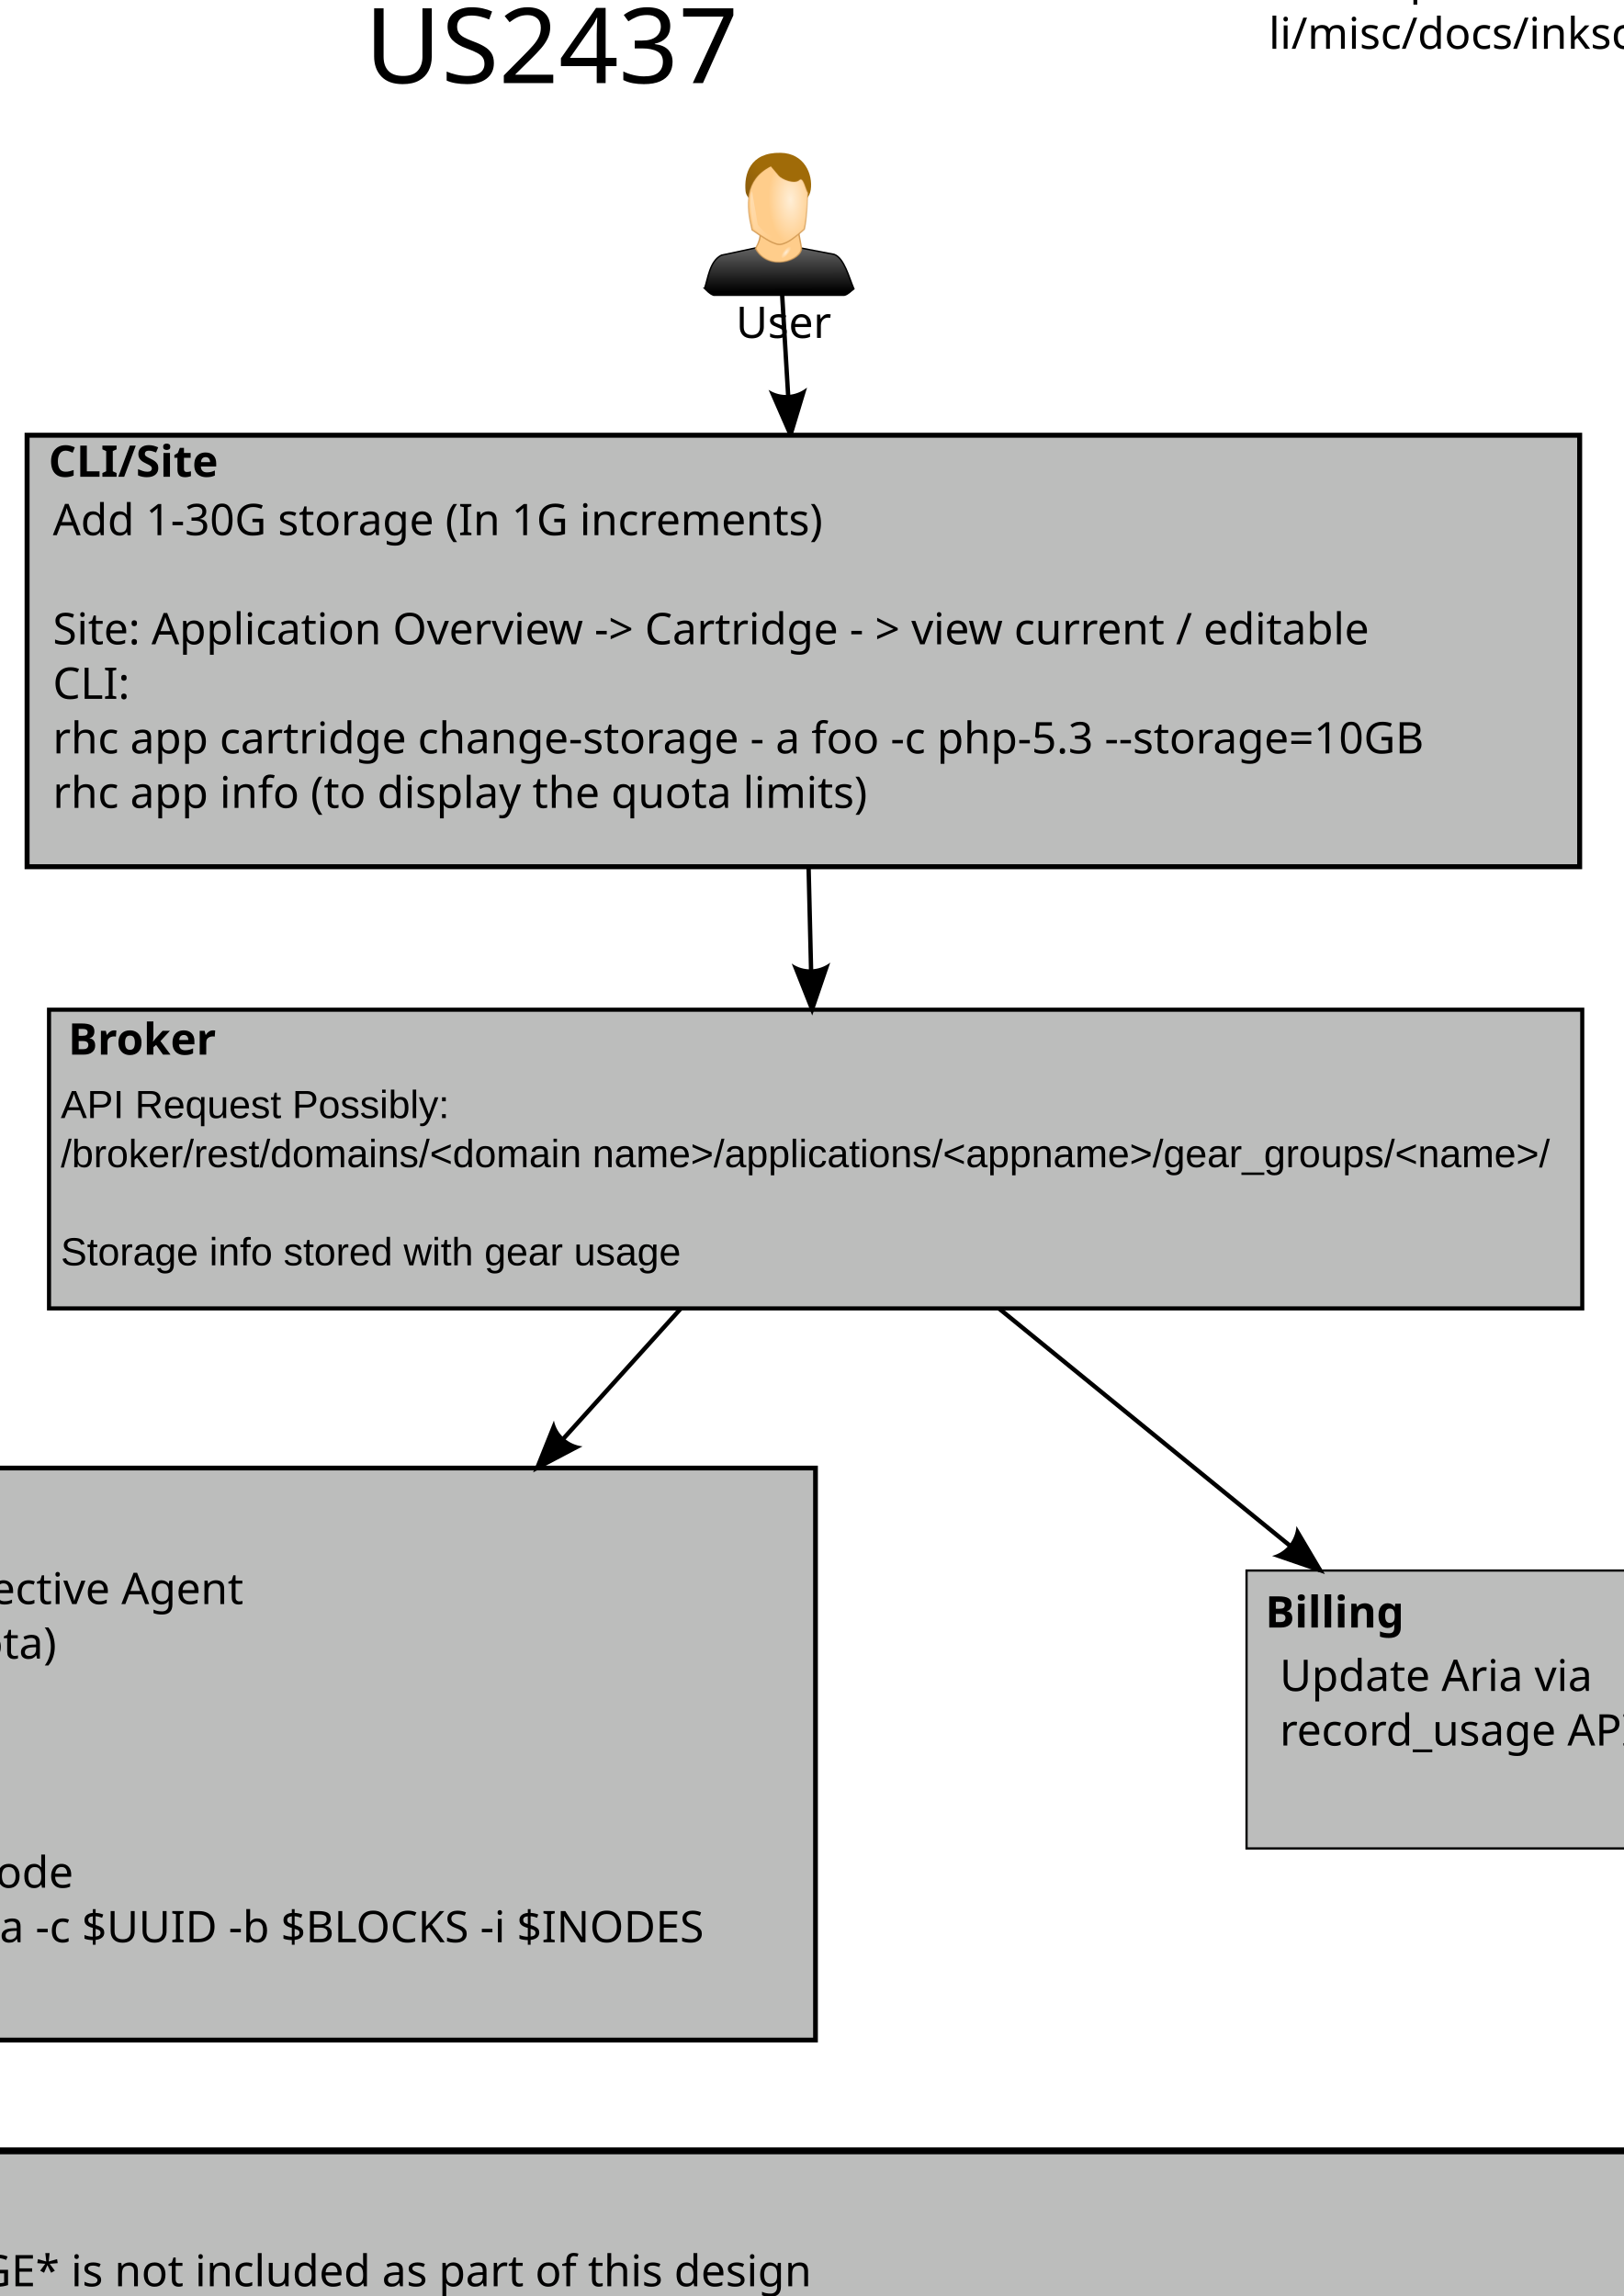
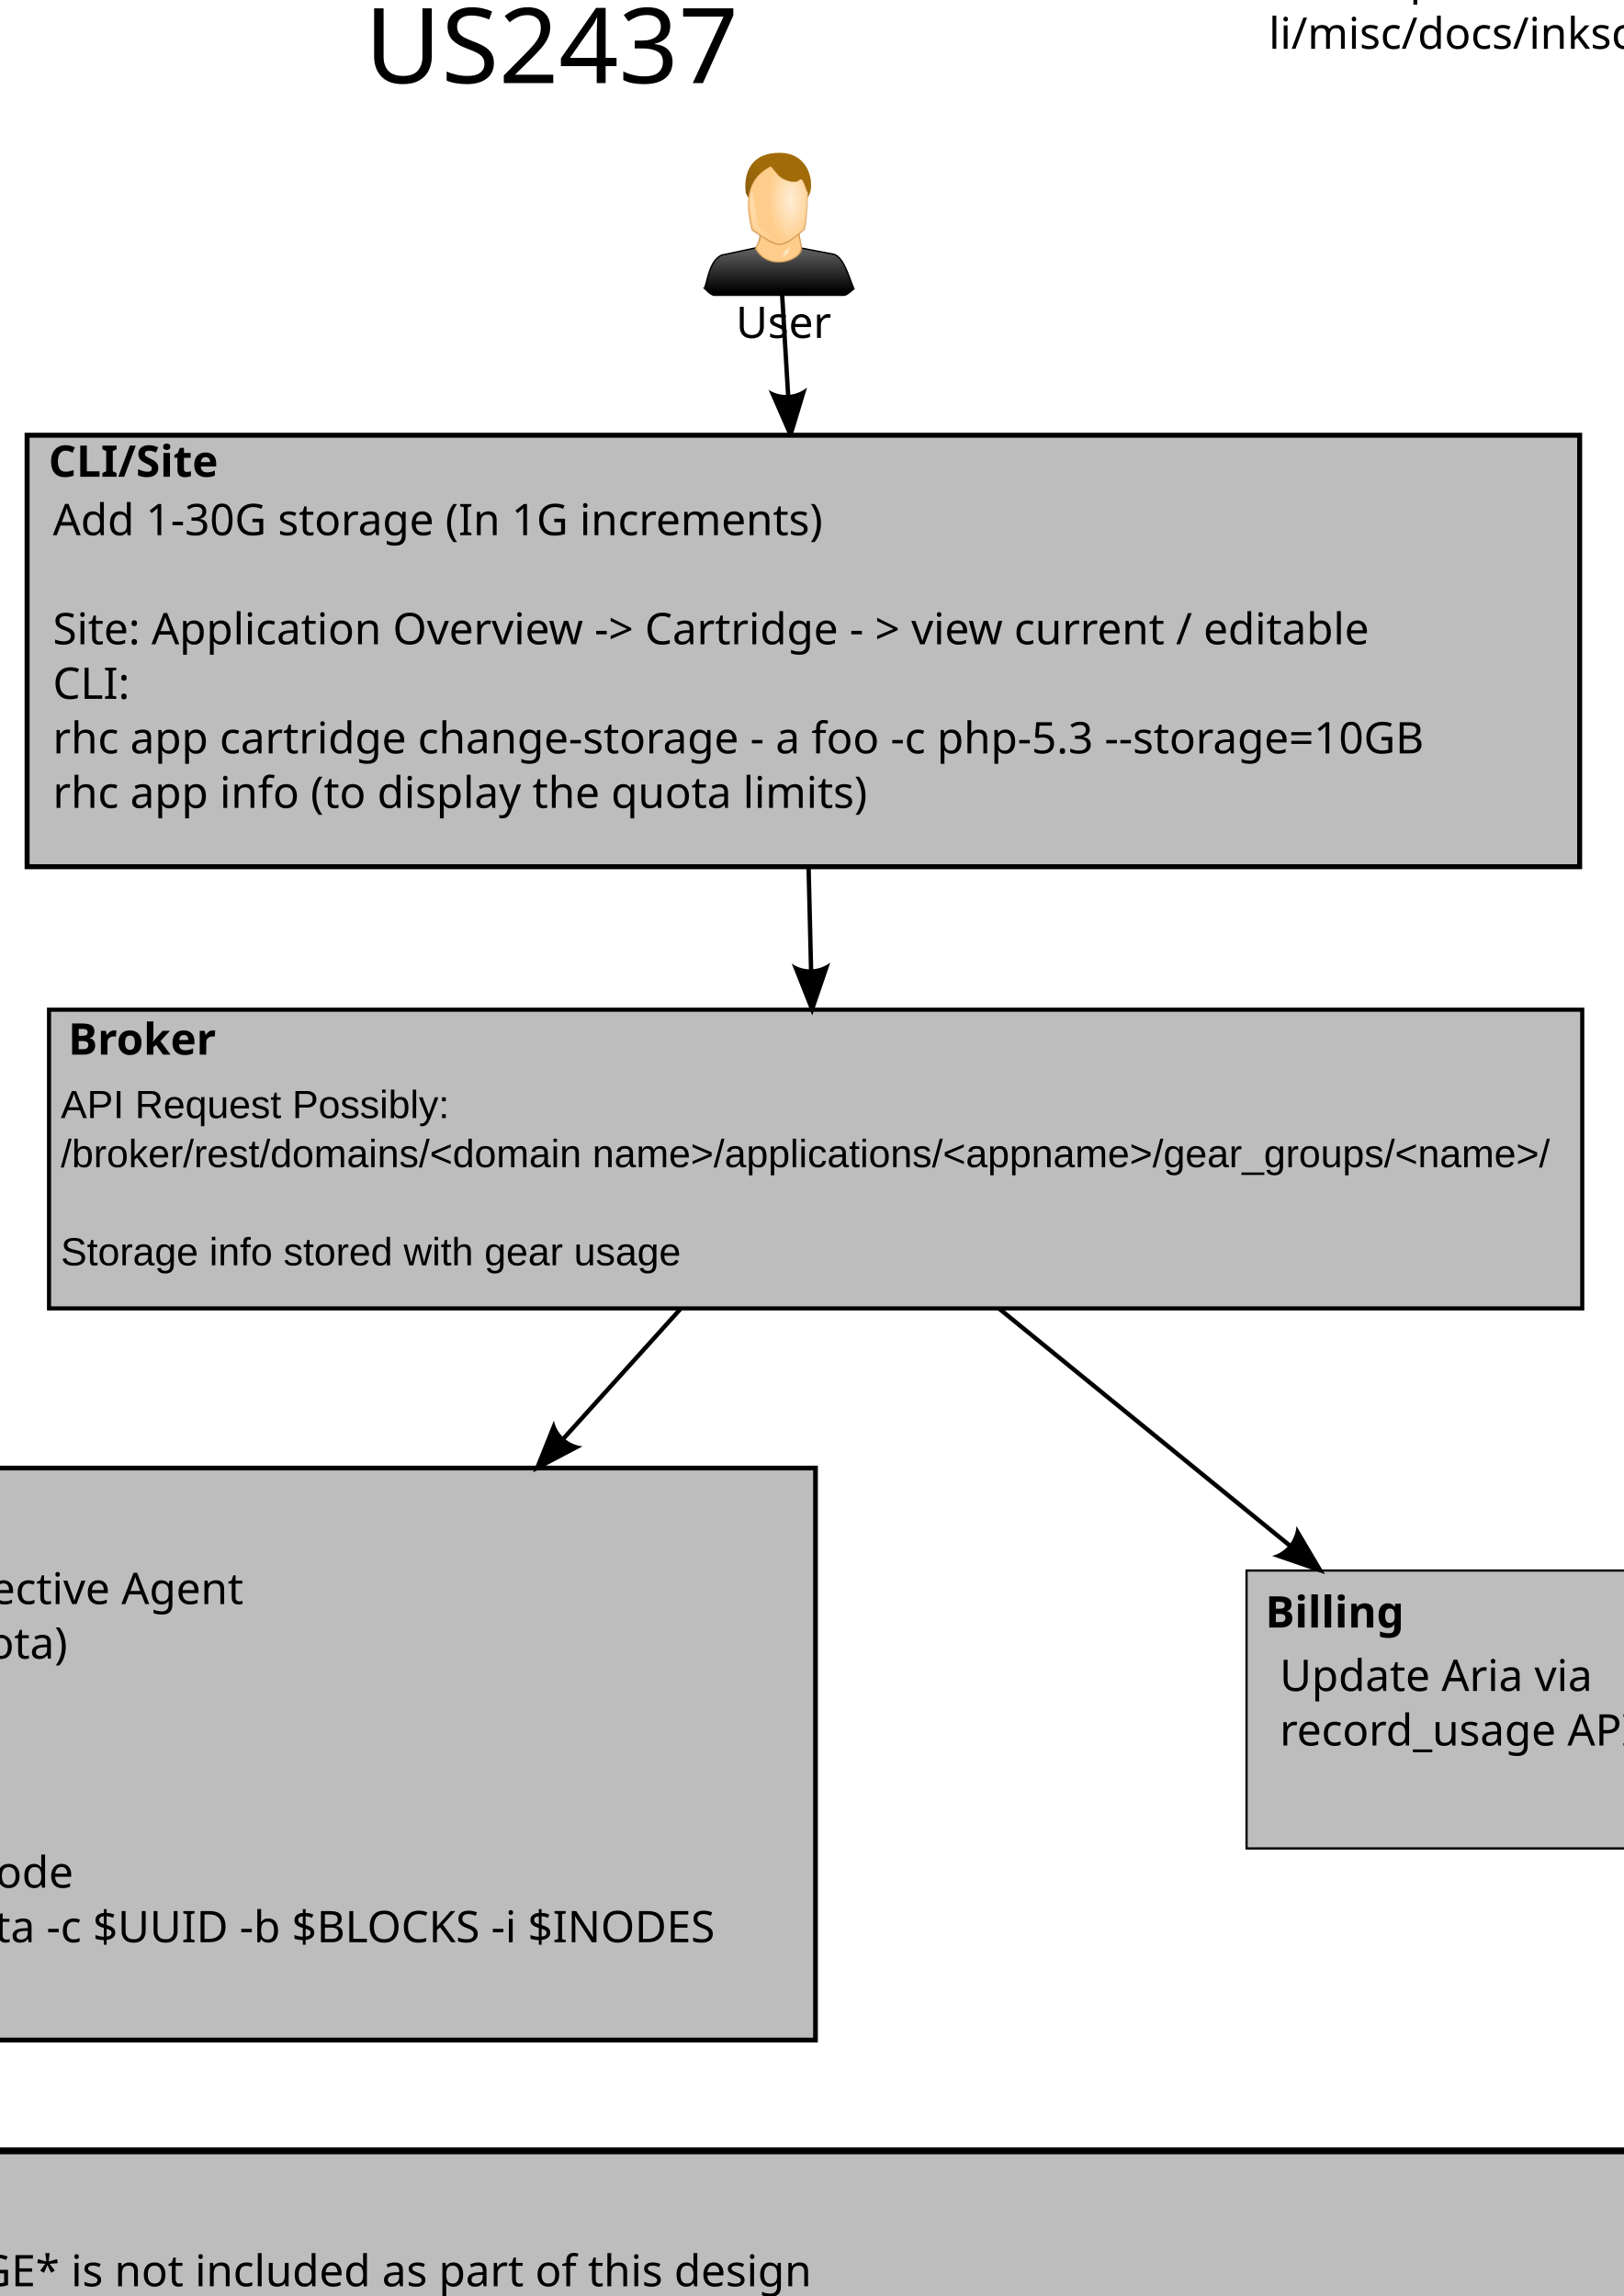
<svg xmlns="http://www.w3.org/2000/svg" xmlns:xlink="http://www.w3.org/1999/xlink" width="744.094" height="1052.362" id="svg2" version="1.1">
  <defs id="defs4">
    <marker orient="auto" refY="0.0" refX="0.0" id="Arrow2Lend" style="overflow:visible;">
      <path id="path4395" style="font-size:12.0;fill-rule:evenodd;stroke-width:0.625;stroke-linejoin:round;" d="M 8.719,4.034 L -2.207,0.016 L 8.719,-4.002 C 6.973,-1.63 6.983,1.616 8.719,4.034 z " transform="scale(1.1) rotate(180) translate(1,0)" />
    </marker>
    <radialGradient gradientUnits="userSpaceOnUse" gradientTransform="matrix(0.103799,8.14516e-2,-0.214019,0.272739,-132.2014,63.74477)" r="15.009" fy="72.644" fx="-164.861" cy="72.644" cx="-164.861" id="radialGradient17178" xlink:href="#linearGradient17172" />
    <linearGradient gradientUnits="userSpaceOnUse" y2="48.76" x2="-172.043" y1="16.796" x1="-247.277" id="linearGradient14509" xlink:href="#linearGradient14503" />
    <radialGradient gradientUnits="userSpaceOnUse" gradientTransform="matrix(0.7193,-1.71987e-2,3.513213e-2,1.469327,-47.5673,-19.60001)" r="21.607" fy="33.695" fx="-165.242" cy="33.695" cx="-165.242" id="radialGradient13603" xlink:href="#linearGradient13597" />
    <linearGradient y2="-1.612" x2="56.009" y1="7.1" x1="40.538" gradientTransform="translate(-199.9859,52.32021)" gradientUnits="userSpaceOnUse" id="linearGradient12710" xlink:href="#linearGradient7269" />
    <linearGradient gradientTransform="translate(-331.4237,73.06709)" y2="-67.703" x2="164.943" y1="-8.082" x1="160.121" gradientUnits="userSpaceOnUse" id="linearGradient12708" xlink:href="#linearGradient7301" />
    <linearGradient gradientTransform="translate(-331.4237,73.06709)" y2="13.312" x2="159.786" y1="-10.795" x1="161.205" gradientUnits="userSpaceOnUse" id="linearGradient12706" xlink:href="#linearGradient10894" />
    <linearGradient gradientTransform="translate(-331.4237,73.06709)" y2="-11.643" x2="158.4" y1="24.964" x1="158.429" gradientUnits="userSpaceOnUse" id="linearGradient12704" xlink:href="#linearGradient11787" />
    <linearGradient y2="-10.638" x2="1.617" y1="-31.888" x1="8.304" gradientTransform="translate(-199.9859,52.32021)" gradientUnits="userSpaceOnUse" id="linearGradient12702" xlink:href="#linearGradient6376" />
    <linearGradient y2="-25.337" x2="27.385" y1="5.377" x1="-13.709" gradientTransform="translate(-199.9859,52.32021)" gradientUnits="userSpaceOnUse" id="linearGradient12700" xlink:href="#linearGradient5483" />
    <linearGradient id="linearGradient5483">
      <stop id="stop5485" offset="0" style="stop-color:#664314;stop-opacity:1;" />
      <stop id="stop5487" offset="1" style="stop-color:#a06b08;stop-opacity:1;" />
    </linearGradient>
    <linearGradient id="linearGradient6376">
      <stop id="stop6378" offset="0" style="stop-color:#da8410;stop-opacity:1;" />
      <stop id="stop6380" offset="1" style="stop-color:#c97402;stop-opacity:0;" />
    </linearGradient>
    <linearGradient id="linearGradient7269">
      <stop id="stop7271" offset="0" style="stop-color:#9f5f09;stop-opacity:1;" />
      <stop id="stop7273" offset="1" style="stop-color:#9f5f09;stop-opacity:0;" />
    </linearGradient>
    <linearGradient id="linearGradient7301">
      <stop id="stop7303" offset="0" style="stop-color:#d49c56;stop-opacity:1;" />
      <stop id="stop7305" offset="1" style="stop-color:#d49c56;stop-opacity:0;" />
    </linearGradient>
    <linearGradient id="linearGradient10894">
      <stop id="stop10896" offset="0" style="stop-color:#d49c56;stop-opacity:1;" />
      <stop id="stop10898" offset="1" style="stop-color:#d49c56;stop-opacity:0.258;" />
    </linearGradient>
    <linearGradient id="linearGradient11787">
      <stop id="stop11789" offset="0" style="stop-color:black;stop-opacity:1;" />
      <stop id="stop11791" offset="1" style="stop-color:#747474;stop-opacity:1;" />
    </linearGradient>
    <linearGradient id="linearGradient13597">
      <stop id="stop13599" offset="0" style="stop-color:#ffeed6;stop-opacity:1;" />
      <stop id="stop13601" offset="1" style="stop-color:#ffcd8b;stop-opacity:1;" />
    </linearGradient>
    <linearGradient id="linearGradient14503">
      <stop id="stop14505" offset="0" style="stop-color:white;stop-opacity:1;" />
      <stop id="stop14507" offset="1" style="stop-color:white;stop-opacity:0;" />
    </linearGradient>
    <linearGradient id="linearGradient17172">
      <stop id="stop17174" offset="0" style="stop-color:#ffeed6;stop-opacity:1;" />
      <stop id="stop17176" offset="1" style="stop-color:#ffcd8b;stop-opacity:1;" />
    </linearGradient>
    <linearGradient id="linearGradient5483-6">
      <stop id="stop5485-5" offset="0" style="stop-color:#664314;stop-opacity:1;" />
      <stop id="stop5487-1" offset="1" style="stop-color:#a06b08;stop-opacity:1;" />
    </linearGradient>
    <linearGradient id="linearGradient11787-7">
      <stop id="stop11789-1" offset="0" style="stop-color:black;stop-opacity:1;" />
      <stop id="stop11791-4" offset="1" style="stop-color:#747474;stop-opacity:1;" />
    </linearGradient>
    <linearGradient id="linearGradient17172-7">
      <stop id="stop17174-3" offset="0" style="stop-color:#ffeed6;stop-opacity:1;" />
      <stop id="stop17176-3" offset="1" style="stop-color:#ffcd8b;stop-opacity:1;" />
    </linearGradient>
    <linearGradient id="linearGradient10894-1">
      <stop id="stop10896-4" offset="0" style="stop-color:#d49c56;stop-opacity:1;" />
      <stop id="stop10898-9" offset="1" style="stop-color:#d49c56;stop-opacity:0.258;" />
    </linearGradient>
    <linearGradient id="linearGradient13597-5">
      <stop id="stop13599-0" offset="0" style="stop-color:#ffeed6;stop-opacity:1;" />
      <stop id="stop13601-3" offset="1" style="stop-color:#ffcd8b;stop-opacity:1;" />
    </linearGradient>
    <linearGradient id="linearGradient7301-0">
      <stop id="stop7303-4" offset="0" style="stop-color:#d49c56;stop-opacity:1;" />
      <stop id="stop7305-5" offset="1" style="stop-color:#d49c56;stop-opacity:0;" />
    </linearGradient>
    <linearGradient xlink:href="#linearGradient5483" id="linearGradient3453" gradientUnits="userSpaceOnUse" gradientTransform="translate(-198.232,52.32021)" x1="-13.709" y1="5.377" x2="27.385" y2="-25.337" />
    <linearGradient xlink:href="#linearGradient11787" id="linearGradient3455" gradientUnits="userSpaceOnUse" gradientTransform="translate(-331.4237,73.06709)" x1="158.429" y1="24.964" x2="158.4" y2="-11.643" />
    <radialGradient xlink:href="#linearGradient17172" id="radialGradient3457" gradientUnits="userSpaceOnUse" gradientTransform="matrix(0.103799,0.0814516,-0.214019,0.272739,-132.2014,63.74477)" cx="-164.861" cy="72.644" fx="-164.861" fy="72.644" r="15.009" />
    <linearGradient xlink:href="#linearGradient10894" id="linearGradient3459" gradientUnits="userSpaceOnUse" gradientTransform="translate(-331.4237,73.06709)" x1="161.205" y1="-10.795" x2="159.786" y2="13.312" />
    <radialGradient xlink:href="#linearGradient13597" id="radialGradient3461" gradientUnits="userSpaceOnUse" gradientTransform="matrix(0.7193,-0.0171987,0.03513213,1.469327,-44.05941,-19.60001)" cx="-165.242" cy="33.695" fx="-165.242" fy="33.695" r="21.607" />
    <linearGradient xlink:href="#linearGradient7301" id="linearGradient3463" gradientUnits="userSpaceOnUse" gradientTransform="translate(-327.9158,73.06709)" x1="160.121" y1="-8.082" x2="164.943" y2="-67.703" />
    <linearGradient xlink:href="#linearGradient14503" id="linearGradient3465" gradientUnits="userSpaceOnUse" gradientTransform="translate(1.753947,0)" x1="-247.277" y1="16.796" x2="-172.043" y2="48.76" />
  </defs>
  <g id="layer1">
    <g id="g3564" transform="translate(10.70558,50.10153)">
      <rect y="412.693" x="11.759" height="136.905" width="702.634" id="rect3286-2" style="fill:#bcbdbc;fill-rule:evenodd;stroke:#000000;stroke-width:1.884px;stroke-linecap:butt;stroke-linejoin:miter;stroke-opacity:1" />
      <text id="text3260-9-7" y="433.284" x="20.541" style="font-size:20px;font-style:normal;font-weight:normal;line-height:125%;letter-spacing:0px;word-spacing:0px;fill:#000000;fill-opacity:1;stroke:none;font-family:Sans" xml:space="preserve">
        <tspan style="font-weight:bold" id="tspan3268-4-4" y="433.284" x="20.541">Broker</tspan>
      </text>
      <text id="text3270" y="462.362" x="17.143" style="font-size:20px;font-style:normal;font-weight:normal;line-height:125%;letter-spacing:0px;word-spacing:0px;fill:#000000;fill-opacity:1;stroke:none;font-family:Sans" xml:space="preserve">
        <tspan y="462.362" x="17.143" id="tspan3467" style="font-size:18px;font-style:normal;font-variant:normal;font-weight:normal;font-stretch:normal;font-family:Liberation Sans;-inkscape-font-specification:Liberation Sans">API Request Possibly:</tspan>
        <tspan id="tspan3421" y="484.862" x="17.143" style="font-size:18px;font-style:normal;font-variant:normal;font-weight:normal;font-stretch:normal;font-family:Liberation Sans;-inkscape-font-specification:Liberation Sans">/broker/rest/domains/&lt;domain name&gt;/applications/&lt;appname&gt;/gear_groups/&lt;name&gt;/</tspan>
        <tspan id="tspan3550" y="507.362" x="17.143" style="font-size:18px;font-style:normal;font-variant:normal;font-weight:normal;font-stretch:normal;font-family:Liberation Sans;-inkscape-font-specification:Liberation Sans" />
        <tspan id="tspan3552" y="529.862" x="17.143" style="font-size:18px;font-style:normal;font-variant:normal;font-weight:normal;font-stretch:normal;font-family:Liberation Sans;-inkscape-font-specification:Liberation Sans">Storage info stored with gear usage</tspan>
      </text>
    </g>
    <path style="fill:none;stroke:#000000;stroke-width:2;stroke-linecap:butt;stroke-linejoin:miter;stroke-miterlimit:4;stroke-opacity:1;stroke-dasharray:none;marker-end:url(#Arrow2Lend);display:inline" d="m 357.092,112.603 5.177,86.883" id="path3595" />
    <g id="g5585">
      <g id="g3113">
        <rect style="fill:#bcbdbc;fill-rule:evenodd;stroke:#000000;stroke-width:2.279px;stroke-linecap:butt;stroke-linejoin:miter;stroke-opacity:1" id="rect3286" width="711.503" height="197.771" x="12.41" y="199.486" />
        <text xml:space="preserve" style="font-size:20px;font-style:normal;font-weight:normal;line-height:125%;letter-spacing:0px;word-spacing:0px;fill:#000000;fill-opacity:1;stroke:none;font-family:Sans" x="24.216" y="245.303" id="text3260">
          <tspan x="24.216" y="245.303" id="tspan3268">Add 1-30G storage (In 1G increments)</tspan>
          <tspan x="24.216" y="270.303" id="tspan5559" />
          <tspan id="tspan5545" x="24.216" y="295.303">Site: Application Overview -&gt; Cartridge - &gt; view current / editable</tspan>
          <tspan x="24.216" y="320.303" id="tspan5563">CLI:</tspan>
          <tspan id="tspan5547" x="24.216" y="345.303">rhc app cartridge change-storage - a foo -c php-5.3 --storage=10GB</tspan>
          <tspan id="tspan3111" x="24.216" y="370.303">rhc app info (to display the quota limits)</tspan>
        </text>
        <text xml:space="preserve" style="font-size:20px;font-style:normal;font-weight:normal;line-height:125%;letter-spacing:0px;word-spacing:0px;fill:#000000;fill-opacity:1;stroke:none;font-family:Sans" x="22.246" y="218.521" id="text3260-9">
          <tspan x="22.246" y="218.521" id="tspan3268-4" style="font-weight:bold">CLI/Site</tspan>
        </text>
      </g>
    </g>
    <g id="g3583" transform="translate(-147.1429,-97.14286)">
      <g transform="translate(-121.4286,27.14286)" id="g3431">
        <rect style="fill:#bcbdbc;fill-rule:evenodd;stroke:#000000;stroke-width:2.181px;stroke-linecap:butt;stroke-linejoin:miter;stroke-opacity:1" id="rect3286-0" width="491.781" height="262.181" x="150.508" y="742.87" />
        <text xml:space="preserve" style="font-size:20px;font-style:normal;font-weight:normal;line-height:125%;letter-spacing:0px;word-spacing:0px;fill:#000000;fill-opacity:1;stroke:none;font-family:Sans" x="167.143" y="805.219" id="text3274">
          <tspan id="tspan3276" x="167.143" y="805.219">New Mcollective Agent</tspan>
-           <tspan x="167.143" y="830.219" id="tspan3278">(ss-set-quota)</tspan>
+           <tspan x="167.143" y="830.219" id="tspan3278">(oo-set-quota)</tspan>
        </text>
        <text xml:space="preserve" style="font-size:20px;font-style:normal;font-weight:normal;line-height:125%;letter-spacing:0px;word-spacing:0px;fill:#000000;fill-opacity:1;stroke:none;font-family:Sans" x="164.286" y="935.219" id="text3280">
          <tspan id="tspan3282" x="164.286" y="935.219">stickshift-node</tspan>
-           <tspan x="164.286" y="960.219" id="tspan3284">ss-set-quota -c $UUID -b $BLOCKS -i $INODES</tspan>
+           <tspan x="164.286" y="960.219" id="tspan3284">oo-set-quota -c $UUID -b $BLOCKS -i $INODES</tspan>
        </text>
        <text xml:space="preserve" style="font-size:20px;font-style:normal;font-weight:normal;line-height:125%;letter-spacing:0px;word-spacing:0px;fill:#000000;fill-opacity:1;stroke:none;font-family:Sans" x="166.255" y="768.999" id="text3260-9-9">
          <tspan x="166.255" y="768.999" id="tspan3268-4-43" style="font-weight:bold">Node</tspan>
        </text>
      </g>
    </g>
    <text xml:space="preserve" style="font-size:20px;font-style:normal;font-weight:normal;line-height:125%;letter-spacing:0px;word-spacing:0px;fill:#000000;fill-opacity:1;stroke:none;font-family:Sans" x="581.429" y="-27.638" id="text3384">
      <tspan id="tspan3386" x="581.429" y="-27.638">2012-06-15</tspan>
      <tspan x="581.429" y="-2.638" id="tspan3152">Most up to date doc in li repo</tspan>
      <tspan x="581.429" y="22.362" id="tspan3121">li/misc/docs/inkscape/Setting_Quota.svg</tspan>
    </text>
    <text xml:space="preserve" style="font-size:20px;font-style:normal;font-weight:normal;line-height:125%;letter-spacing:0px;word-spacing:0px;fill:#000000;fill-opacity:1;stroke:none;font-family:Sans" x="167.143" y="-21.924" id="text3388">
      <tspan id="tspan3390" x="167.143" y="-21.924" style="font-size:48px">Setting Quota</tspan>
      <tspan x="167.143" y="38.076" style="font-size:48px" id="tspan3127">US2437</tspan>
    </text>
    <g id="g3442" transform="translate(9.234956,-0.1312618)">
      <g transform="matrix(0.5665235,0,0,0.5665235,311.5996,65.08638)" id="layer1-3">
        <g id="g17180" transform="matrix(1.140285,0,0,1.140285,257.5128,9.583516)">
          <path id="path12688" d="m -147.339,25.71 c 1.602,-11.001 -4.476,-25.924 -21.367,-26.248 -21.917,-0.421 -25.993,15.37 -24.882,27.159 1.353,14.357 43.432,18.42 46.248,-0.91 z" style="fill:url(#linearGradient3453);fill-opacity:1;fill-rule:evenodd;stroke:none" />
          <path id="path12692" d="m -222.674,95.621 c 2.449,-6.763 3.534,-19.316 11.964,-23.508 l 39.107,-8.367 40.844,7.764 c 7.187,2.58 10.584,16.564 14.02,24.487 -2.238,1.607 -4.167,3.986 -6.829,4.535 l -92.679,0 c -3.01,-1.117 -4.534,-3.125 -6.429,-4.911 z" style="fill:url(#linearGradient3455);fill-opacity:1;fill-rule:evenodd;stroke:#000000;stroke-width:1px;stroke-linecap:butt;stroke-linejoin:miter;stroke-opacity:1" />
          <path id="path12694" d="m -183.12,55.085 c 0.208,5.059 -0.991,7.975 -3.361,12.264 9.229,16.963 33.15,8.219 32.526,-0.478 l -2.647,-14.464 -26.518,2.679 z" style="fill:url(#radialGradient3457);fill-opacity:1;fill-rule:evenodd;stroke:url(#linearGradient3459);stroke-width:1px;stroke-linecap:butt;stroke-linejoin:miter;stroke-opacity:1" />
          <path id="path12696" d="m -149.38,27.913 c -0.51,7.997 -0.734,17.748 -2.525,25.745 0,0 -8.144,7.403 -12.69,9.421 -4.546,2.018 -5.818,1.744 -10.102,-0.063 -4.283,-1.807 -14.205,-8.853 -14.205,-8.853 -4.264,-17.29 -5.723,-35.412 13.258,-45.064 l 5.62,6.675 c 2.079,2.47 11.209,6.309 14.658,3.016 2.722,-2.599 4.384,6.931 5.986,9.123 z" style="fill:url(#radialGradient3461);fill-opacity:1;fill-rule:evenodd;stroke:url(#linearGradient3463);stroke-width:1px;stroke-linecap:butt;stroke-linejoin:miter;stroke-opacity:1" />
          <path id="path13605" d="m -189.889,29.284 c -0.707,8.016 0.464,15.673 2.24,23.852 4.892,3.953 8.601,9.167 18.813,7.081 3.497,-0.797 2.2,-2.468 4.208,-3.478 -12.072,3.587 -14.041,1.05 -20.264,-6.253 l -4.108,-23.873 -0.889,2.671 z" style="fill:url(#linearGradient3465);fill-opacity:1;fill-rule:evenodd;stroke:none" />
        </g>
      </g>
      <text id="text3388-9" y="155.023" x="328.002" style="font-size:20px;font-style:normal;font-weight:normal;line-height:125%;letter-spacing:0px;word-spacing:0px;fill:#000000;fill-opacity:1;stroke:none;font-family:Sans" xml:space="preserve">
        <tspan y="155.023" x="328.002" id="tspan3390-3">User</tspan>
      </text>
    </g>
    <g id="g3574" transform="translate(74.28571,127.1429)">
      <g id="g3556">
        <rect style="fill:#bcbdbc;fill-rule:evenodd;stroke:#000000;stroke-width:1.026px;stroke-linecap:butt;stroke-linejoin:miter;stroke-opacity:1" id="rect3286-0-8" width="223.895" height="127.379" x="496.967" y="592.7" />
        <text xml:space="preserve" style="font-size:20px;font-style:normal;font-weight:normal;line-height:125%;letter-spacing:0px;word-spacing:0px;fill:#000000;fill-opacity:1;stroke:none;font-family:Sans" x="512.173" y="647.907" id="text3274-0">
          <tspan x="512.173" y="647.907" id="tspan3278-1">Update Aria via</tspan>
          <tspan x="512.173" y="672.907" id="tspan3554">record_usage API</tspan>
        </text>
        <text xml:space="preserve" style="font-size:20px;font-style:normal;font-weight:normal;line-height:125%;letter-spacing:0px;word-spacing:0px;fill:#000000;fill-opacity:1;stroke:none;font-family:Sans" x="505.571" y="618.829" id="text3260-9-9-1">
          <tspan x="505.571" y="618.829" id="tspan3268-4-43-0" style="font-weight:bold">Billing</tspan>
        </text>
      </g>
    </g>
    <path style="fill:none;stroke:#000000;stroke-width:2;stroke-linecap:butt;stroke-linejoin:miter;stroke-miterlimit:4;stroke-opacity:1;stroke-dasharray:none;marker-end:url(#Arrow2Lend);display:inline" d="m 370.548,397.257 1.582,65.537" id="path3597" />
    <path style="fill:none;stroke:#000000;stroke-width:2;stroke-linecap:butt;stroke-linejoin:miter;stroke-miterlimit:4;stroke-opacity:1;stroke-dasharray:none;marker-end:url(#Arrow2Lend)" d="m 457.736,599.7 147.351,120.143" id="path3599" />
    <path style="fill:none;stroke:#000000;stroke-width:2;stroke-linecap:butt;stroke-linejoin:miter;stroke-miterlimit:4;stroke-opacity:1;stroke-dasharray:none;marker-start:none;marker-end:url(#Arrow2Lend)" d="m 312.046,599.7 -65.991,73.17" id="path3601" />
    <g id="g3431-7" transform="translate(-289.2558,242.6873)">
      <g id="g3137">
        <rect style="fill:#bcbdbc;fill-rule:evenodd;stroke:#000000;stroke-width:3.136px;stroke-linecap:butt;stroke-linejoin:miter;stroke-opacity:1" id="rect3286-0-6" width="932.656" height="285.748" x="150.785" y="743.147" />
        <text xml:space="preserve" style="font-size:20px;font-style:normal;font-weight:normal;line-height:125%;letter-spacing:0px;word-spacing:0px;fill:#000000;fill-opacity:1;stroke:none;font-family:Sans" x="167.143" y="805.219" id="text3274-9">
          <tspan x="167.143" y="805.219" id="tspan3278-0">Quota *USAGE* is not included as part of this design</tspan>
          <tspan id="tspan5662" x="167.143" y="830.219" />
          <tspan id="tspan5664" x="167.143" y="855.219">rhc-admin-chk should have a test to confirm node quota matches what is stored in mongo</tspan>
          <tspan id="tspan5666" x="167.143" y="880.219" />
          <tspan id="tspan5668" x="167.143" y="905.219">Gear Groups get different quotas but it impacts the gears themselves.  This means that</tspan>
          <tspan id="tspan3129" x="167.143" y="930.219">in an application that has a load balancer (tier 1), php apps (tier 2) and a database (tier 3)</tspan>
          <tspan id="tspan3131" x="167.143" y="955.219">quotas could be set at a per tier level (tier 1 might have 2G, tier 2 might have 10).  Every</tspan>
          <tspan id="tspan3133" x="167.143" y="980.219">gear at a given tier has the same amount of storage.  If I say tier 2 has 10G, every gear at</tspan>
          <tspan id="tspan3135" x="167.143" y="1005.219">tier 2 has 10G and thus, if I have 4 gears at tier 2, I'd have 40G of total storage at tier 2.</tspan>
        </text>
        <text xml:space="preserve" style="font-size:20px;font-style:normal;font-weight:normal;line-height:125%;letter-spacing:0px;word-spacing:0px;fill:#000000;fill-opacity:1;stroke:none;font-family:Sans" x="166.255" y="768.999" id="text3260-9-9-0">
          <tspan x="166.255" y="768.999" id="tspan3268-4-43-7" style="font-weight:bold">Additional:</tspan>
        </text>
      </g>
    </g>
  </g>
</svg>
